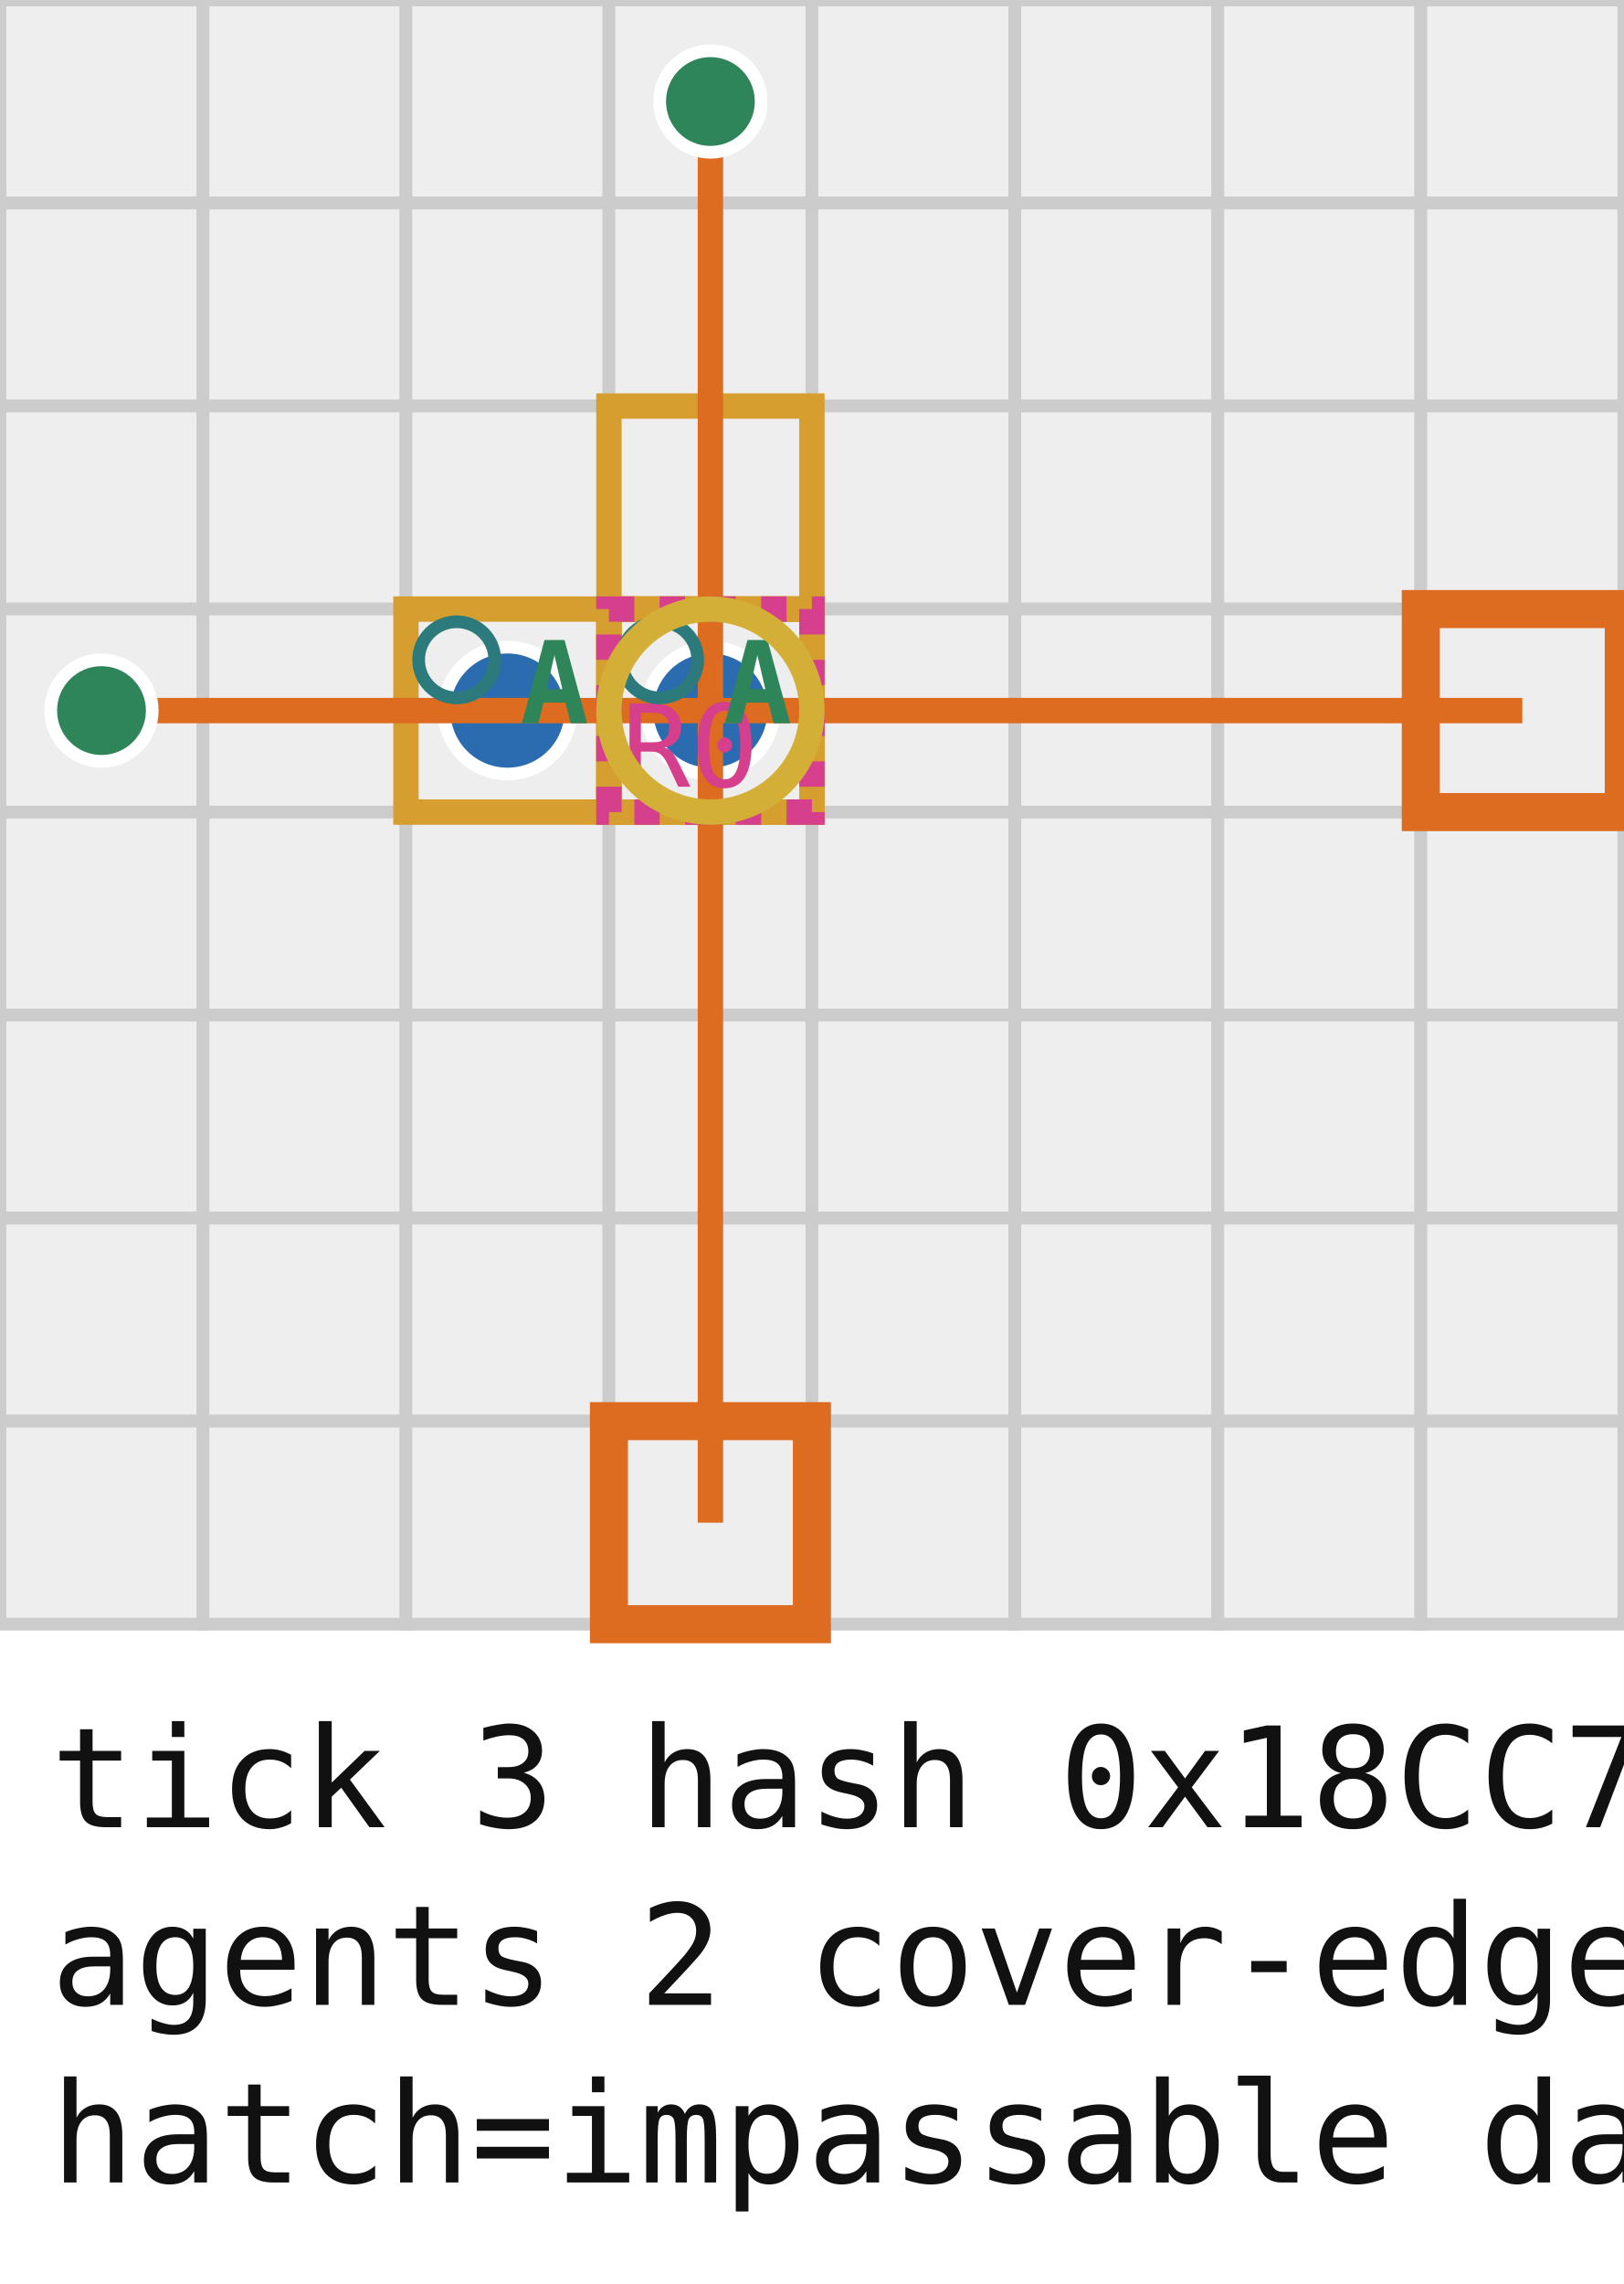
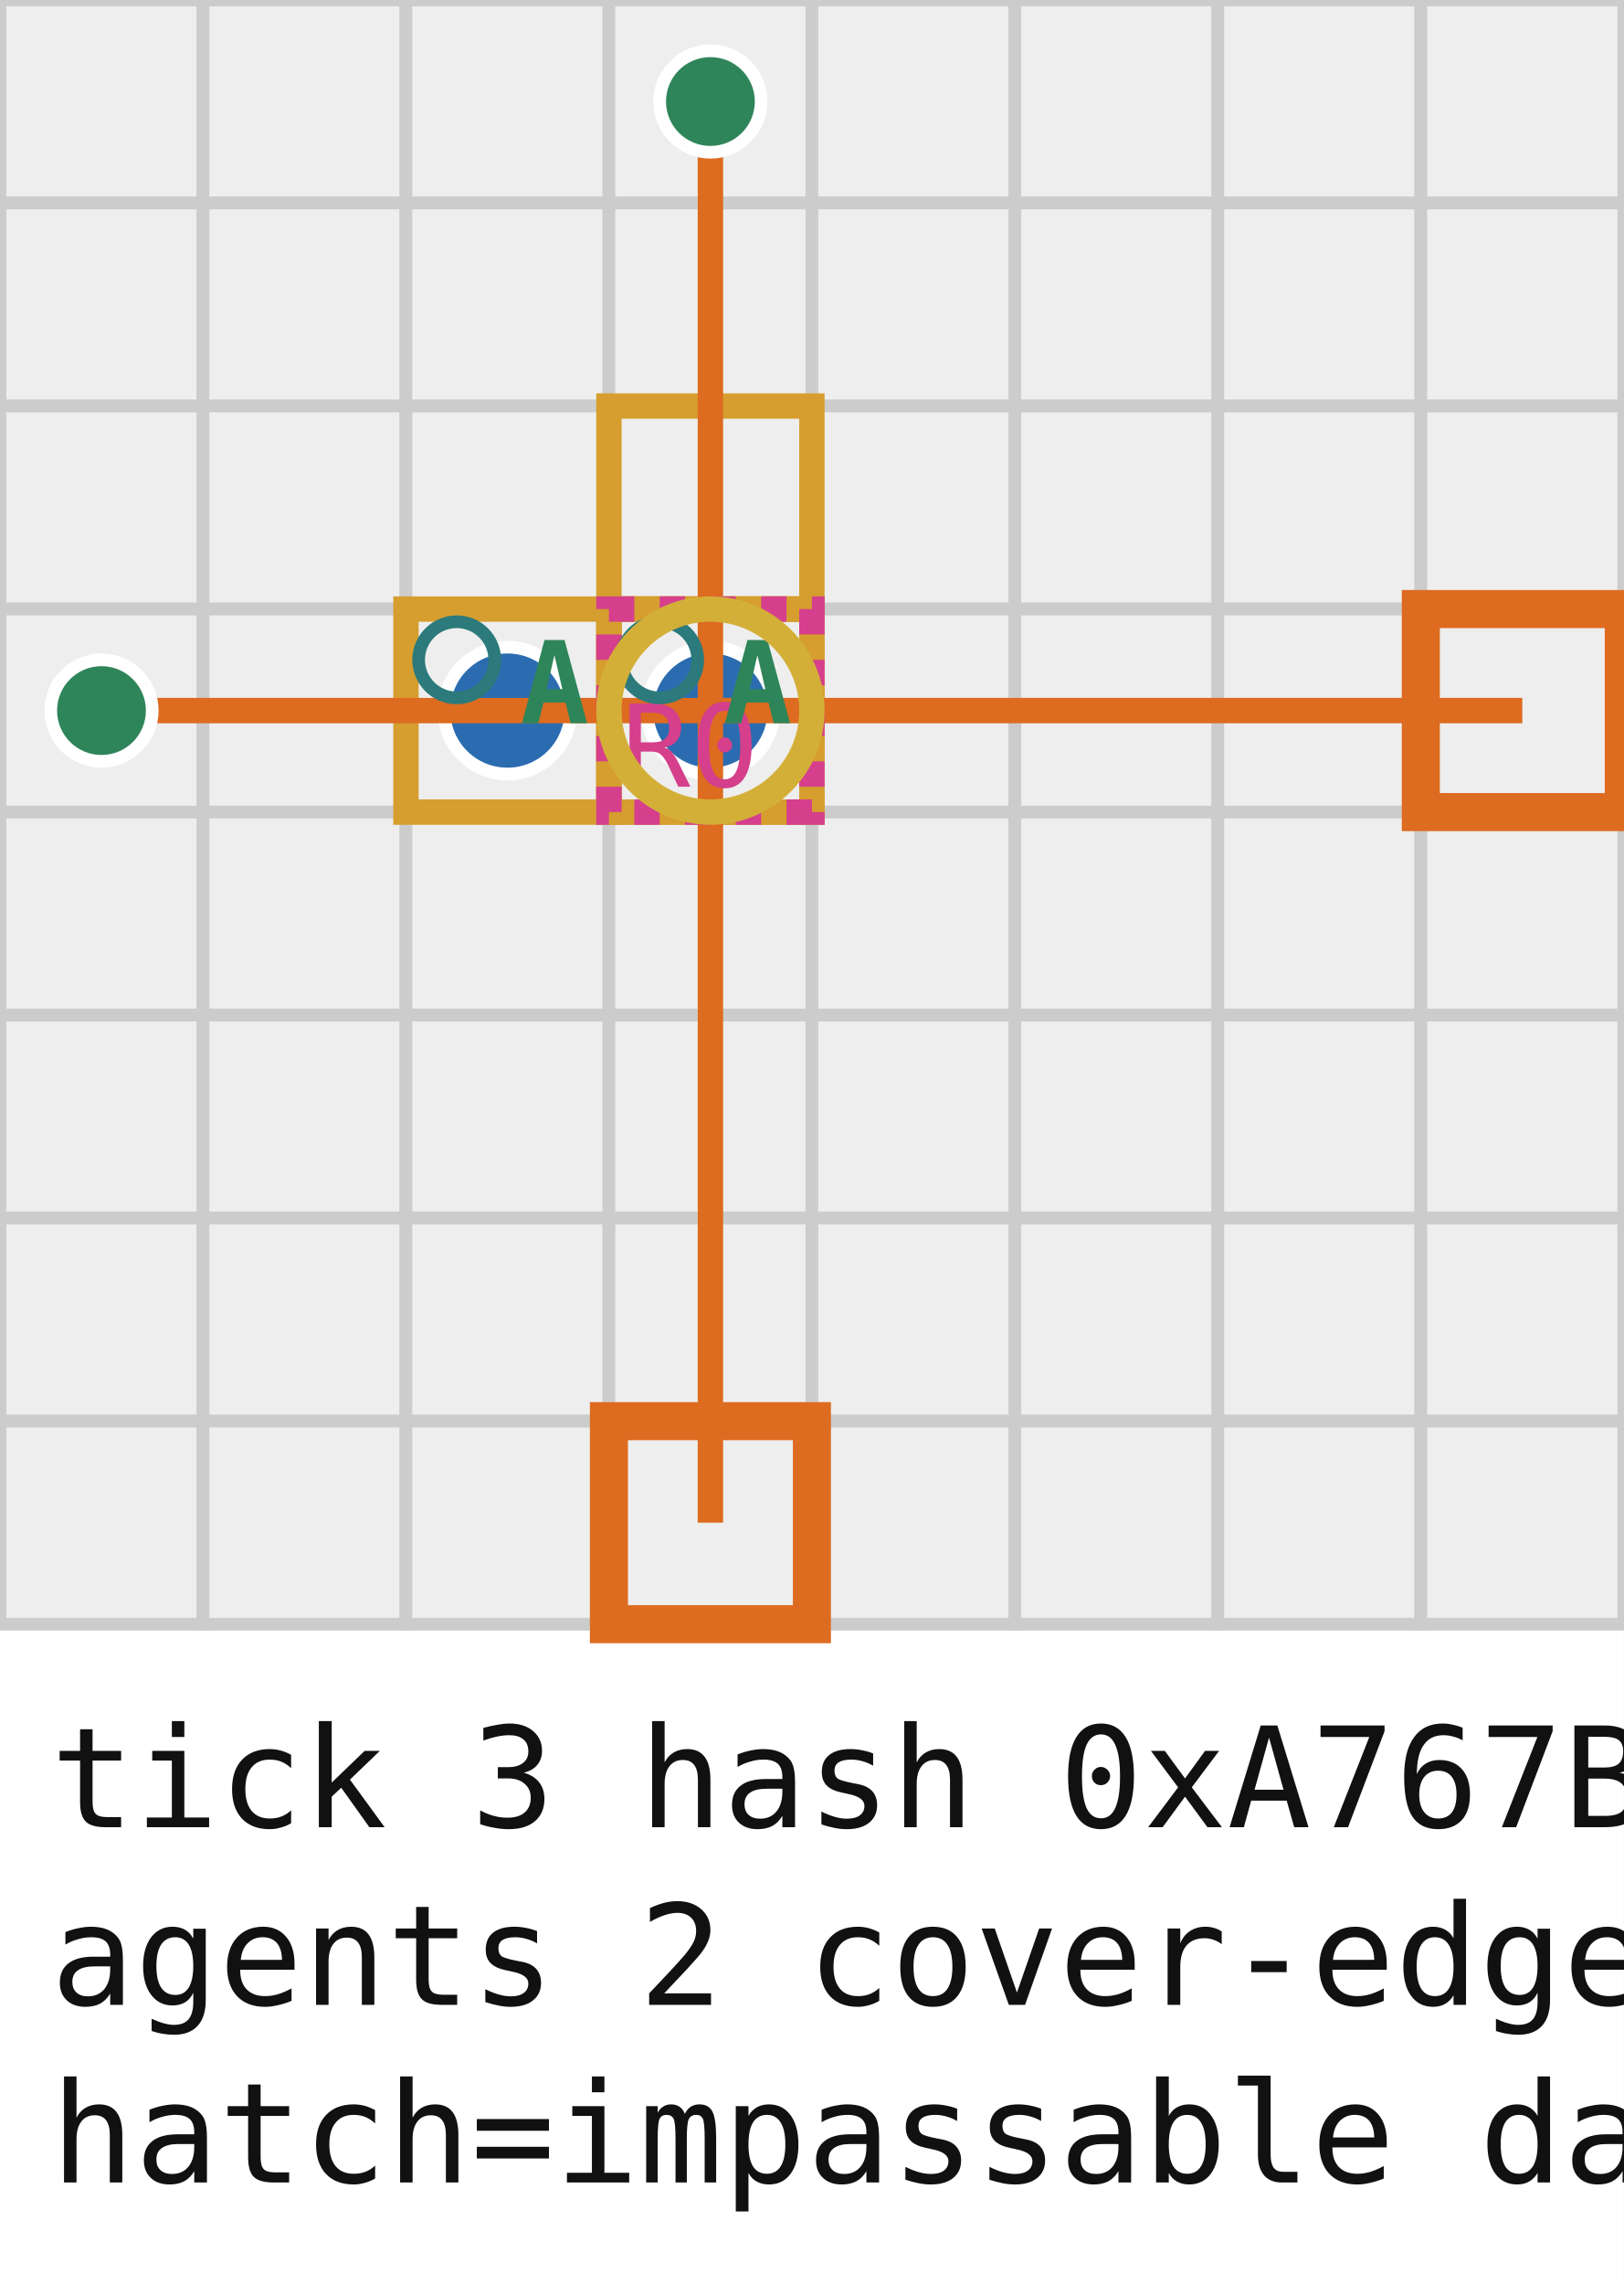
<svg xmlns="http://www.w3.org/2000/svg" width="128" height="180" viewBox="0 0 128 180">
  <defs>
    <pattern id="cw-hatch" width="4" height="4" patternUnits="userSpaceOnUse">
      <path d="M0,4 L4,0" stroke="#8a8a8a" stroke-width="1" />
    </pattern>
  </defs>
  <rect x="0" y="0" width="128" height="180" fill="#ffffff" />
  <rect x="0" y="0" width="16" height="16" fill="rgb(238,238,238)" stroke="#cccccc" stroke-width="1" />
  <rect x="16" y="0" width="16" height="16" fill="rgb(238,238,238)" stroke="#cccccc" stroke-width="1" />
  <rect x="32" y="0" width="16" height="16" fill="rgb(238,238,238)" stroke="#cccccc" stroke-width="1" />
  <rect x="48" y="0" width="16" height="16" fill="rgb(238,238,238)" stroke="#cccccc" stroke-width="1" />
  <rect x="64" y="0" width="16" height="16" fill="rgb(238,238,238)" stroke="#cccccc" stroke-width="1" />
  <rect x="80" y="0" width="16" height="16" fill="rgb(238,238,238)" stroke="#cccccc" stroke-width="1" />
  <rect x="96" y="0" width="16" height="16" fill="rgb(238,238,238)" stroke="#cccccc" stroke-width="1" />
  <rect x="112" y="0" width="16" height="16" fill="rgb(238,238,238)" stroke="#cccccc" stroke-width="1" />
  <rect x="0" y="16" width="16" height="16" fill="rgb(238,238,238)" stroke="#cccccc" stroke-width="1" />
  <rect x="16" y="16" width="16" height="16" fill="rgb(238,238,238)" stroke="#cccccc" stroke-width="1" />
  <rect x="32" y="16" width="16" height="16" fill="rgb(238,238,238)" stroke="#cccccc" stroke-width="1" />
  <rect x="48" y="16" width="16" height="16" fill="rgb(238,238,238)" stroke="#cccccc" stroke-width="1" />
  <rect x="64" y="16" width="16" height="16" fill="rgb(238,238,238)" stroke="#cccccc" stroke-width="1" />
  <rect x="80" y="16" width="16" height="16" fill="rgb(238,238,238)" stroke="#cccccc" stroke-width="1" />
  <rect x="96" y="16" width="16" height="16" fill="rgb(238,238,238)" stroke="#cccccc" stroke-width="1" />
  <rect x="112" y="16" width="16" height="16" fill="rgb(238,238,238)" stroke="#cccccc" stroke-width="1" />
  <rect x="0" y="32" width="16" height="16" fill="rgb(238,238,238)" stroke="#cccccc" stroke-width="1" />
  <rect x="16" y="32" width="16" height="16" fill="rgb(238,238,238)" stroke="#cccccc" stroke-width="1" />
  <rect x="32" y="32" width="16" height="16" fill="rgb(238,238,238)" stroke="#cccccc" stroke-width="1" />
  <rect x="48" y="32" width="16" height="16" fill="rgb(238,238,238)" stroke="#cccccc" stroke-width="1" />
  <rect x="64" y="32" width="16" height="16" fill="rgb(238,238,238)" stroke="#cccccc" stroke-width="1" />
  <rect x="80" y="32" width="16" height="16" fill="rgb(238,238,238)" stroke="#cccccc" stroke-width="1" />
  <rect x="96" y="32" width="16" height="16" fill="rgb(238,238,238)" stroke="#cccccc" stroke-width="1" />
  <rect x="112" y="32" width="16" height="16" fill="rgb(238,238,238)" stroke="#cccccc" stroke-width="1" />
  <rect x="0" y="48" width="16" height="16" fill="rgb(238,238,238)" stroke="#cccccc" stroke-width="1" />
  <rect x="16" y="48" width="16" height="16" fill="rgb(238,238,238)" stroke="#cccccc" stroke-width="1" />
  <rect x="32" y="48" width="16" height="16" fill="rgb(238,238,238)" stroke="#cccccc" stroke-width="1" />
  <rect x="48" y="48" width="16" height="16" fill="rgb(238,238,238)" stroke="#cccccc" stroke-width="1" />
  <rect x="64" y="48" width="16" height="16" fill="rgb(238,238,238)" stroke="#cccccc" stroke-width="1" />
  <rect x="80" y="48" width="16" height="16" fill="rgb(238,238,238)" stroke="#cccccc" stroke-width="1" />
  <rect x="96" y="48" width="16" height="16" fill="rgb(238,238,238)" stroke="#cccccc" stroke-width="1" />
  <rect x="112" y="48" width="16" height="16" fill="rgb(238,238,238)" stroke="#cccccc" stroke-width="1" />
  <rect x="0" y="64" width="16" height="16" fill="rgb(238,238,238)" stroke="#cccccc" stroke-width="1" />
  <rect x="16" y="64" width="16" height="16" fill="rgb(238,238,238)" stroke="#cccccc" stroke-width="1" />
  <rect x="32" y="64" width="16" height="16" fill="rgb(238,238,238)" stroke="#cccccc" stroke-width="1" />
  <rect x="48" y="64" width="16" height="16" fill="rgb(238,238,238)" stroke="#cccccc" stroke-width="1" />
  <rect x="64" y="64" width="16" height="16" fill="rgb(238,238,238)" stroke="#cccccc" stroke-width="1" />
  <rect x="80" y="64" width="16" height="16" fill="rgb(238,238,238)" stroke="#cccccc" stroke-width="1" />
  <rect x="96" y="64" width="16" height="16" fill="rgb(238,238,238)" stroke="#cccccc" stroke-width="1" />
  <rect x="112" y="64" width="16" height="16" fill="rgb(238,238,238)" stroke="#cccccc" stroke-width="1" />
  <rect x="0" y="80" width="16" height="16" fill="rgb(238,238,238)" stroke="#cccccc" stroke-width="1" />
  <rect x="16" y="80" width="16" height="16" fill="rgb(238,238,238)" stroke="#cccccc" stroke-width="1" />
  <rect x="32" y="80" width="16" height="16" fill="rgb(238,238,238)" stroke="#cccccc" stroke-width="1" />
  <rect x="48" y="80" width="16" height="16" fill="rgb(238,238,238)" stroke="#cccccc" stroke-width="1" />
  <rect x="64" y="80" width="16" height="16" fill="rgb(238,238,238)" stroke="#cccccc" stroke-width="1" />
  <rect x="80" y="80" width="16" height="16" fill="rgb(238,238,238)" stroke="#cccccc" stroke-width="1" />
  <rect x="96" y="80" width="16" height="16" fill="rgb(238,238,238)" stroke="#cccccc" stroke-width="1" />
  <rect x="112" y="80" width="16" height="16" fill="rgb(238,238,238)" stroke="#cccccc" stroke-width="1" />
  <rect x="0" y="96" width="16" height="16" fill="rgb(238,238,238)" stroke="#cccccc" stroke-width="1" />
  <rect x="16" y="96" width="16" height="16" fill="rgb(238,238,238)" stroke="#cccccc" stroke-width="1" />
  <rect x="32" y="96" width="16" height="16" fill="rgb(238,238,238)" stroke="#cccccc" stroke-width="1" />
  <rect x="48" y="96" width="16" height="16" fill="rgb(238,238,238)" stroke="#cccccc" stroke-width="1" />
  <rect x="64" y="96" width="16" height="16" fill="rgb(238,238,238)" stroke="#cccccc" stroke-width="1" />
  <rect x="80" y="96" width="16" height="16" fill="rgb(238,238,238)" stroke="#cccccc" stroke-width="1" />
  <rect x="96" y="96" width="16" height="16" fill="rgb(238,238,238)" stroke="#cccccc" stroke-width="1" />
  <rect x="112" y="96" width="16" height="16" fill="rgb(238,238,238)" stroke="#cccccc" stroke-width="1" />
  <rect x="0" y="112" width="16" height="16" fill="rgb(238,238,238)" stroke="#cccccc" stroke-width="1" />
  <rect x="16" y="112" width="16" height="16" fill="rgb(238,238,238)" stroke="#cccccc" stroke-width="1" />
  <rect x="32" y="112" width="16" height="16" fill="rgb(238,238,238)" stroke="#cccccc" stroke-width="1" />
  <rect x="48" y="112" width="16" height="16" fill="rgb(238,238,238)" stroke="#cccccc" stroke-width="1" />
  <rect x="64" y="112" width="16" height="16" fill="rgb(238,238,238)" stroke="#cccccc" stroke-width="1" />
  <rect x="80" y="112" width="16" height="16" fill="rgb(238,238,238)" stroke="#cccccc" stroke-width="1" />
  <rect x="96" y="112" width="16" height="16" fill="rgb(238,238,238)" stroke="#cccccc" stroke-width="1" />
  <rect x="112" y="112" width="16" height="16" fill="rgb(238,238,238)" stroke="#cccccc" stroke-width="1" />
  <rect x="48" y="32" width="16" height="16" fill="none" stroke="#d69e2e" stroke-width="2" />
  <rect x="48" y="48" width="16" height="16" fill="none" stroke="#d69e2e" stroke-width="2" />
  <rect x="32" y="48" width="16" height="16" fill="none" stroke="#d69e2e" stroke-width="2" />
  <rect x="48" y="48" width="16" height="16" fill="none" stroke="#d69e2e" stroke-width="2" />
  <line x1="56" y1="56" x2="56" y2="120" stroke="#2b6cb0" stroke-width="1" stroke-dasharray="3,2" />
  <circle cx="56" cy="56" r="5" fill="#2b6cb0" stroke="#ffffff" stroke-width="1" />
  <line x1="40" y1="56" x2="120" y2="56" stroke="#2b6cb0" stroke-width="1" stroke-dasharray="3,2" />
  <circle cx="40" cy="56" r="5" fill="#2b6cb0" stroke="#ffffff" stroke-width="1" />
  <polyline points="56,8 56,24 56,40 56,56 56,72 56,88 56,104 56,120" fill="none" stroke="#dd6b20" stroke-width="2" />
  <circle cx="56" cy="8" r="4" fill="#2f855a" stroke="#ffffff" stroke-width="1" />
  <rect x="48" y="112" width="16" height="16" fill="none" stroke="#dd6b20" stroke-width="3" />
  <polyline points="8,56 24,56 40,56 56,56 72,56 88,56 104,56 120,56" fill="none" stroke="#dd6b20" stroke-width="2" />
  <circle cx="8" cy="56" r="4" fill="#2f855a" stroke="#ffffff" stroke-width="1" />
  <rect x="112" y="48" width="16" height="16" fill="none" stroke="#dd6b20" stroke-width="3" />
  <rect x="48" y="48" width="16" height="16" fill="none" stroke="#d53f8c" stroke-width="2" stroke-dasharray="2,2" />
  <text x="49" y="62" font-family="monospace" font-size="9" fill="#d53f8c">R0</text>
  <text x="57" y="57" font-family="monospace" font-size="9" font-weight="bold" fill="#2f855a">A</text>
  <text x="41" y="57" font-family="monospace" font-size="9" font-weight="bold" fill="#2f855a">A</text>
  <circle cx="52" cy="52" r="3" fill="none" stroke="#2c7a7b" stroke-width="1" />
  <circle cx="36" cy="52" r="3" fill="none" stroke="#2c7a7b" stroke-width="1" />
  <circle cx="56" cy="56" r="8" fill="none" stroke="#d4af37" stroke-width="2" />
-   <text x="4" y="144" font-family="monospace" font-size="11" fill="#111111">tick 3  hash 0x18CC73F65EC333FD  draws 0</text>
+   <text x="4" y="144" font-family="monospace" font-size="11" fill="#111111">tick 3  hash 0xA767BA291C4C99BA  draws 0</text>
  <text x="4" y="158" font-family="monospace" font-size="11" fill="#111111">agents 2  cover-edges 0  events 2</text>
  <text x="4" y="172" font-family="monospace" font-size="11" fill="#111111">hatch=impassable  dark border=opaque  darker fill=higher elevation  triangle=cover  circle=agent</text>
</svg>
